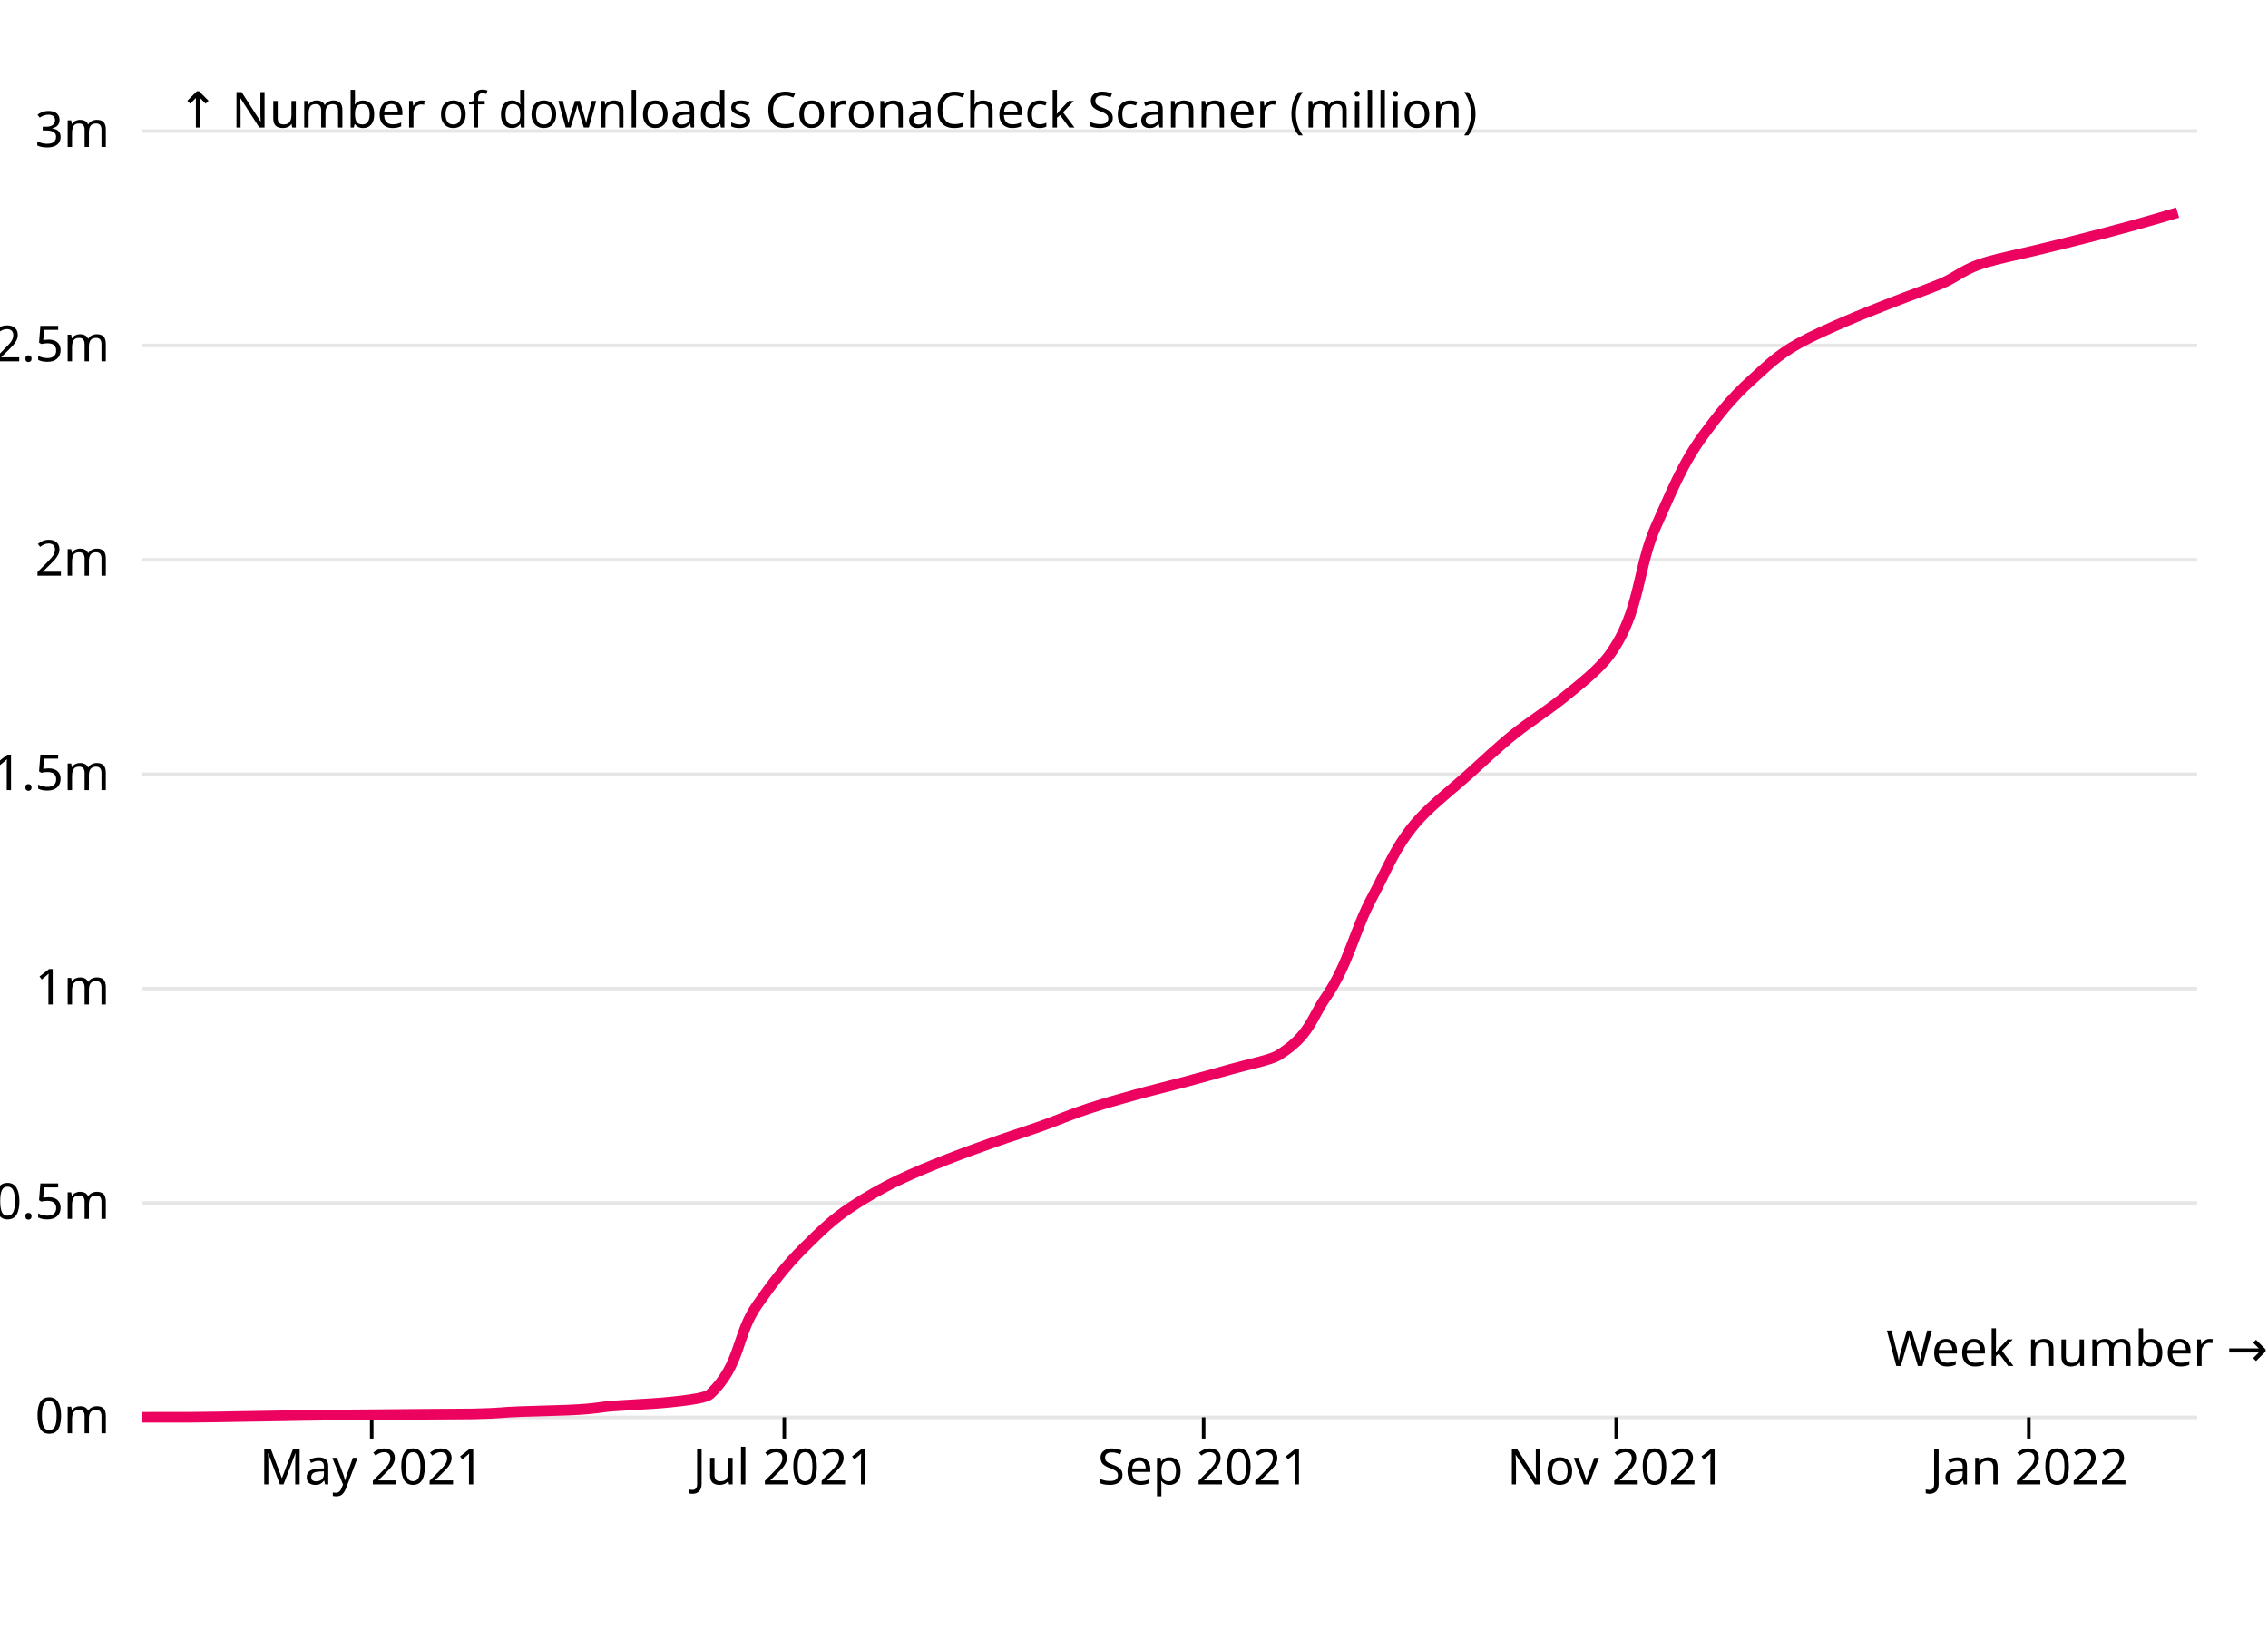
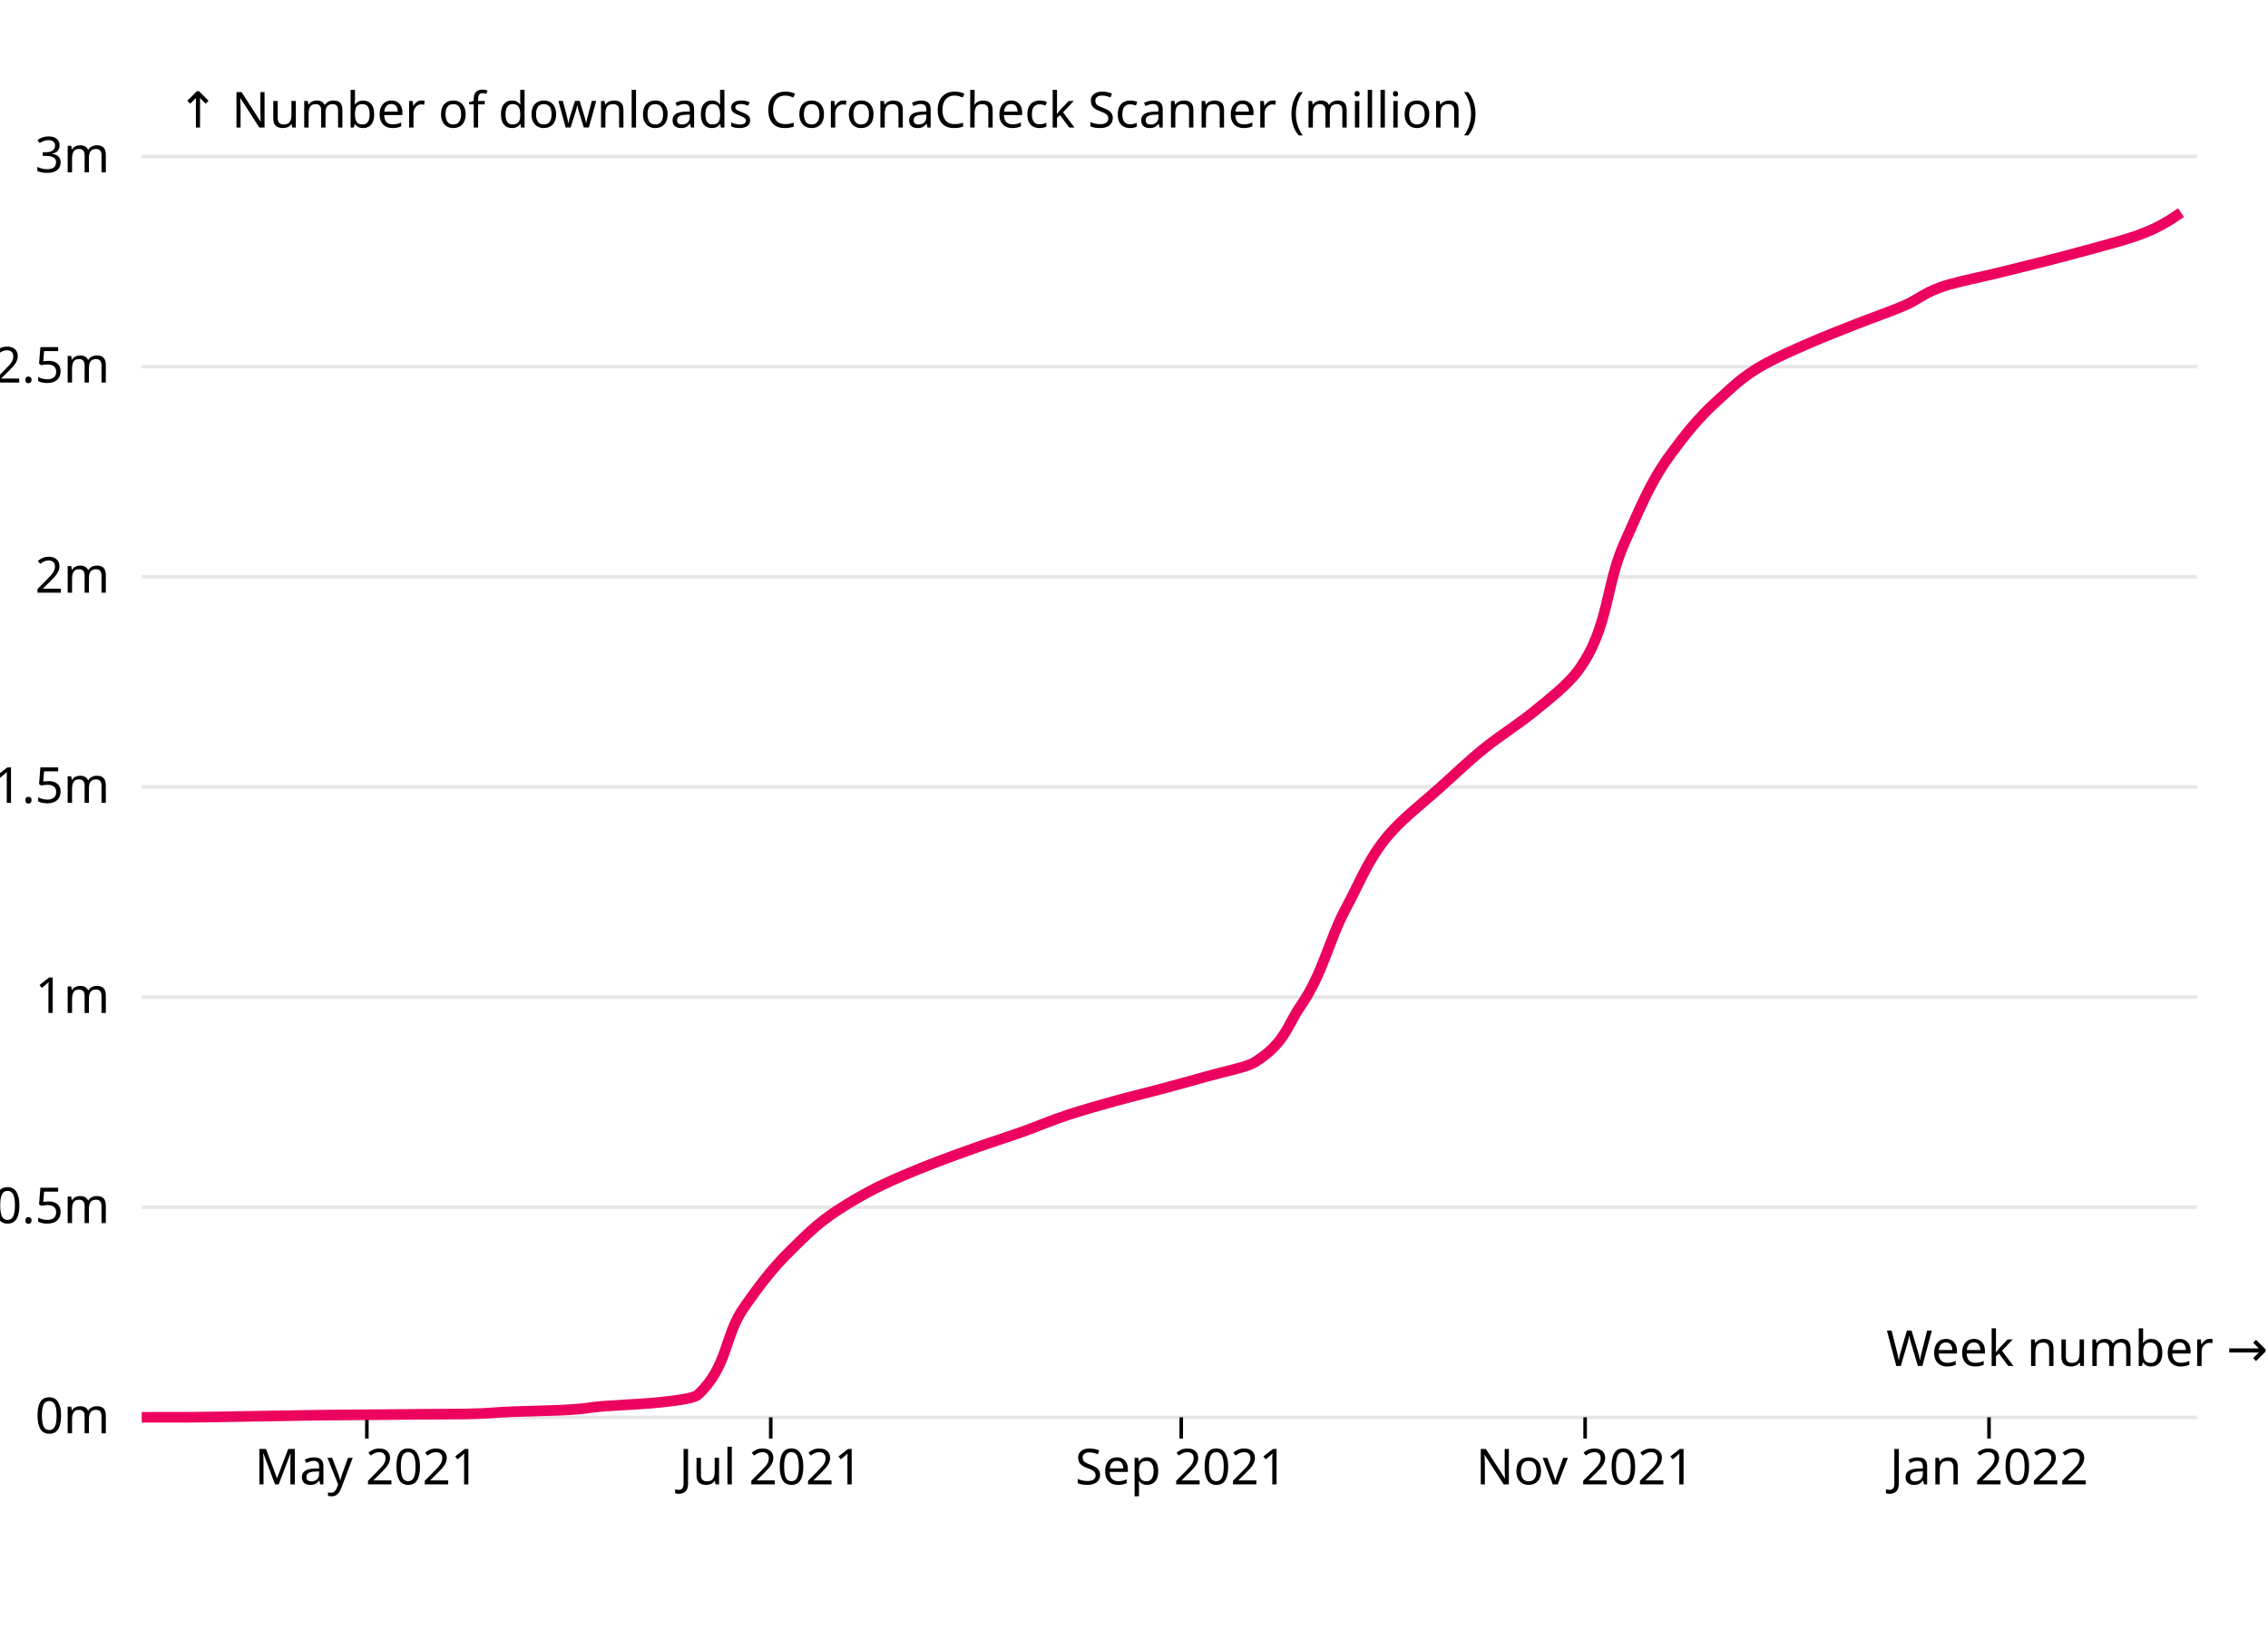
<svg xmlns="http://www.w3.org/2000/svg" class="plot" fill="currentColor" text-anchor="middle" width="640" height="460" viewBox="0 0 640 400" style="font-family: 'RO Sans', sans-serif; font-size: 14px;">
  <g transform="translate(40,0)" fill="none" text-anchor="end">
-     <g class="tick" opacity="1" transform="translate(0,370.0287)">
+     <g class="tick" opacity="1" transform="translate(0,370.0281)">
      <line stroke="currentColor" x2="0" />
      <line stroke="currentColor" x2="580" stroke-opacity="0.1" />
      <text fill="currentColor" x="-9" dy="0.32em">0m</text>
    </g>
-     <g class="tick" opacity="1" transform="translate(0,309.5213)">
+     <g class="tick" opacity="1" transform="translate(0,310.7175)">
      <line stroke="currentColor" x2="0" />
      <line stroke="currentColor" x2="580" stroke-opacity="0.1" />
      <text fill="currentColor" x="-9" dy="0.32em">0.5m</text>
    </g>
-     <g class="tick" opacity="1" transform="translate(0,249.014)">
+     <g class="tick" opacity="1" transform="translate(0,251.4069)">
      <line stroke="currentColor" x2="0" />
      <line stroke="currentColor" x2="580" stroke-opacity="0.1" />
      <text fill="currentColor" x="-9" dy="0.32em">1m</text>
    </g>
-     <g class="tick" opacity="1" transform="translate(0,188.5066)">
+     <g class="tick" opacity="1" transform="translate(0,192.0963)">
      <line stroke="currentColor" x2="0" />
      <line stroke="currentColor" x2="580" stroke-opacity="0.1" />
      <text fill="currentColor" x="-9" dy="0.32em">1.5m</text>
    </g>
-     <g class="tick" opacity="1" transform="translate(0,127.9993)">
+     <g class="tick" opacity="1" transform="translate(0,132.7857)">
      <line stroke="currentColor" x2="0" />
      <line stroke="currentColor" x2="580" stroke-opacity="0.1" />
      <text fill="currentColor" x="-9" dy="0.32em">2m</text>
    </g>
-     <g class="tick" opacity="1" transform="translate(0,67.49193)">
+     <g class="tick" opacity="1" transform="translate(0,73.47514)">
      <line stroke="currentColor" x2="0" />
      <line stroke="currentColor" x2="580" stroke-opacity="0.1" />
      <text fill="currentColor" x="-9" dy="0.32em">2.5m</text>
    </g>
-     <g class="tick" opacity="1" transform="translate(0,6.984577)">
+     <g class="tick" opacity="1" transform="translate(0,14.16455)">
      <line stroke="currentColor" x2="0" />
      <line stroke="currentColor" x2="580" stroke-opacity="0.1" />
      <text fill="currentColor" x="-9" dy="0.32em">3m</text>
    </g>
    <text fill="currentColor" transform="translate(10,20)" dy="-1em" text-anchor="start">↑ Number of downloads CoronaCheck Scanner (million)</text>
  </g>
  <g transform="translate(0,370)" fill="none" text-anchor="middle">
-     <g class="tick" opacity="1" transform="translate(104.8933,0)">
+     <g class="tick" opacity="1" transform="translate(103.5242,0)">
      <line stroke="currentColor" y2="6" />
      <text fill="currentColor" y="9" dy="0.71em">May 2021</text>
    </g>
-     <g class="tick" opacity="1" transform="translate(221.3195,0)">
+     <g class="tick" opacity="1" transform="translate(217.4941,0)">
      <line stroke="currentColor" y2="6" />
      <text fill="currentColor" y="9" dy="0.71em">Jul 2021</text>
    </g>
-     <g class="tick" opacity="1" transform="translate(339.6543,0)">
+     <g class="tick" opacity="1" transform="translate(333.3323,0)">
      <line stroke="currentColor" y2="6" />
      <text fill="currentColor" y="9" dy="0.71em">Sep 2021</text>
    </g>
-     <g class="tick" opacity="1" transform="translate(456.0806,0)">
+     <g class="tick" opacity="1" transform="translate(447.3022,0)">
      <line stroke="currentColor" y2="6" />
      <text fill="currentColor" y="9" dy="0.71em">Nov 2021</text>
    </g>
-     <g class="tick" opacity="1" transform="translate(572.5068,0)">
+     <g class="tick" opacity="1" transform="translate(561.2721,0)">
      <line stroke="currentColor" y2="6" />
      <text fill="currentColor" y="9" dy="0.71em">Jan 2022</text>
    </g>
    <text fill="currentColor" transform="translate(640,-10)" dy="-0.32em" text-anchor="end">Week number →</text>
  </g>
  <g fill="none" stroke="#ec025f" stroke-width="3" stroke-miterlimit="1">
-     <path d="M40,370C46.419,369.996,52.838,369.992,53.36,369.989C62.267,369.924,62.493,369.859,66.721,369.795C71.458,369.722,75.538,369.65,80.081,369.577C84.452,369.508,86.57,369.438,93.442,369.368C97.179,369.33,102.437,369.292,106.802,369.254C111.352,369.215,115.001,369.175,120.162,369.136C124.186,369.105,132.271,369.074,133.523,369.043C142.43,368.824,140.844,368.605,146.883,368.386C150.702,368.247,157.147,368.108,160.243,367.969C169.15,367.571,168.103,367.172,173.604,366.773C177.525,366.489,183.805,366.204,186.964,365.92C195.871,365.119,199.476,364.317,200.325,363.516C209.232,355.104,207.76,346.692,213.685,338.281C217.522,332.834,221.467,327.387,227.045,321.941C230.948,318.13,234.572,314.319,240.406,310.509C244.258,307.992,248.473,305.476,253.766,302.96C257.745,301.068,262.313,299.177,267.127,297.285C271.308,295.642,275.841,293.999,280.487,292.356C284.776,290.839,289.563,289.322,293.847,287.804C298.5,286.157,302.116,284.509,307.208,282.861C311.257,281.551,315.8,280.241,320.568,278.93C324.777,277.774,329.594,276.617,333.928,275.46C338.516,274.236,342.969,273.012,347.289,271.788C351.894,270.483,358.5,269.178,360.649,267.873C369.556,262.463,370.255,257.054,374.01,251.644C380.645,242.086,382.167,232.527,387.37,222.968C391.378,215.604,393.87,208.241,400.73,200.877C404.469,196.864,409.592,192.851,414.091,188.838C418.501,184.904,422.509,180.97,427.451,177.036C431.566,173.761,436.761,170.485,440.812,167.21C445.902,163.093,451.188,158.975,454.172,154.858C463.079,142.569,461.9,130.28,467.532,117.99C471.423,109.501,474.578,101.011,480.893,92.522C484.678,87.433,488.547,82.344,494.253,77.256C498.129,73.799,501.357,70.342,507.613,66.886C511.405,64.791,516.129,62.696,520.974,60.601C525.138,58.801,529.752,57,534.334,55.2C538.672,53.495,543.604,51.79,547.695,50.086C552.688,48.005,553.758,45.924,561.055,43.843C564.771,42.783,570.042,41.723,574.415,40.664C578.955,39.564,583.454,38.464,587.776,37.364C592.378,36.193,596.869,35.022,601.136,33.851C605.814,32.567,610.155,31.284,614.497,30" />
+     <path d="M40,370C46.284,369.996,52.567,369.993,53.079,369.989C61.798,369.925,62.018,369.862,66.157,369.799C70.794,369.728,74.789,369.657,79.236,369.586C83.514,369.517,85.588,369.449,92.314,369.381C95.973,369.344,101.12,369.306,105.393,369.269C109.847,369.23,113.419,369.192,118.471,369.153C122.41,369.123,130.324,369.093,131.55,369.062C140.269,368.847,138.717,368.632,144.628,368.417C148.367,368.282,154.675,368.146,157.707,368.01C166.426,367.619,165.4,367.228,170.785,366.837C174.624,366.558,180.771,366.279,183.864,366.001C192.583,365.215,196.111,364.429,196.942,363.644C205.661,355.399,204.221,347.153,210.021,338.908C213.776,333.569,217.639,328.23,223.099,322.891C226.92,319.156,230.467,315.421,236.178,311.685C239.948,309.219,244.075,306.752,249.256,304.286C253.151,302.432,257.623,300.578,262.335,298.724C266.428,297.113,270.865,295.502,275.413,293.891C279.612,292.404,284.298,290.917,288.492,289.43C293.046,287.815,296.586,286.2,301.57,284.585C305.534,283.3,309.981,282.016,314.649,280.732C318.768,279.598,323.485,278.464,327.727,277.33C332.218,276.13,336.577,274.93,340.806,273.73C345.314,272.451,351.781,271.172,353.884,269.893C362.603,264.59,363.287,259.288,366.963,253.985C373.458,244.616,374.948,235.246,380.041,225.876C383.965,218.658,386.404,211.44,393.12,204.222C396.78,200.289,401.795,196.355,406.198,192.422C410.515,188.565,414.439,184.709,419.277,180.853C423.305,177.642,428.391,174.431,432.355,171.221C437.339,167.185,442.513,163.149,445.434,159.113C454.153,147.067,452.999,135.021,458.512,122.975C462.321,114.653,465.41,106.332,471.591,98.01C475.296,93.022,479.084,88.034,484.669,83.046C488.463,79.657,491.624,76.269,497.748,72.881C501.459,70.828,506.084,68.774,510.826,66.721C514.903,64.956,519.42,63.191,523.905,61.426C528.152,59.755,532.979,58.084,536.983,56.413C541.872,54.373,542.919,52.334,550.062,50.294C553.7,49.255,558.859,48.216,563.14,47.178C567.584,46.099,571.988,45.021,576.219,43.943C580.724,42.795,585.12,41.648,589.297,40.5C593.876,39.241,598.704,37.983,602.376,36.725C608.917,34.483,612.186,32.242,615.454,30" />
  </g>
</svg>
